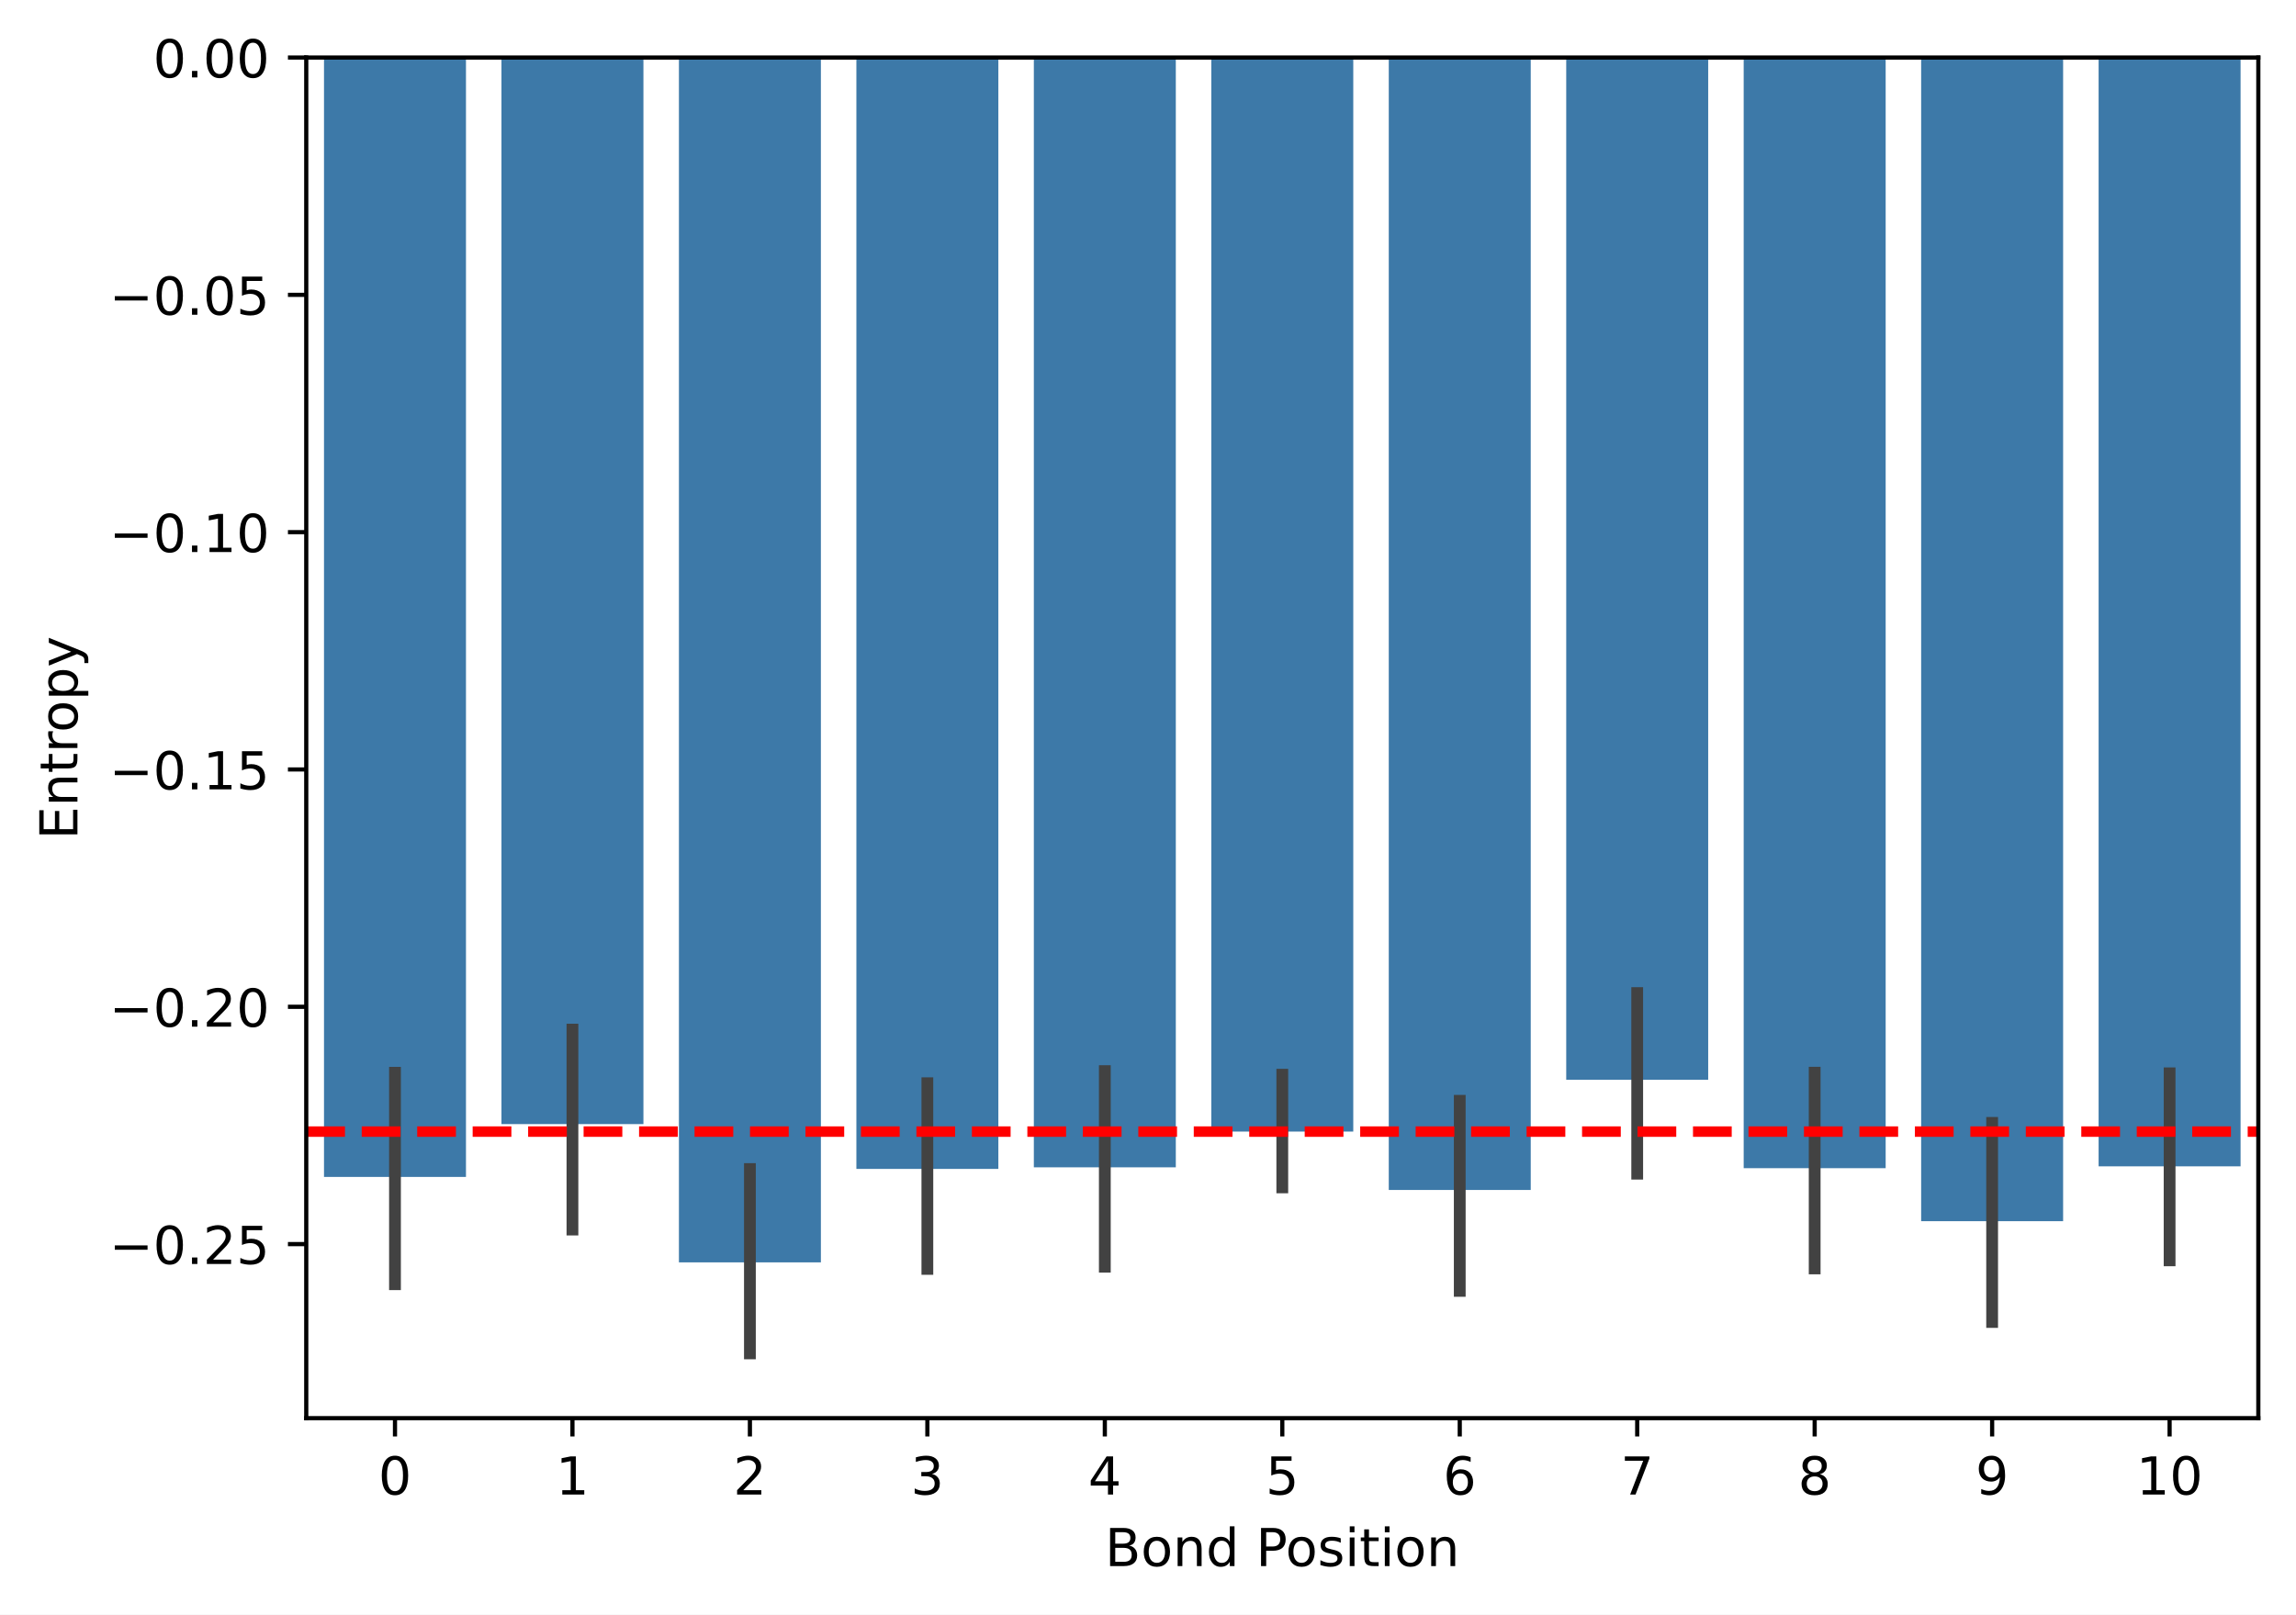
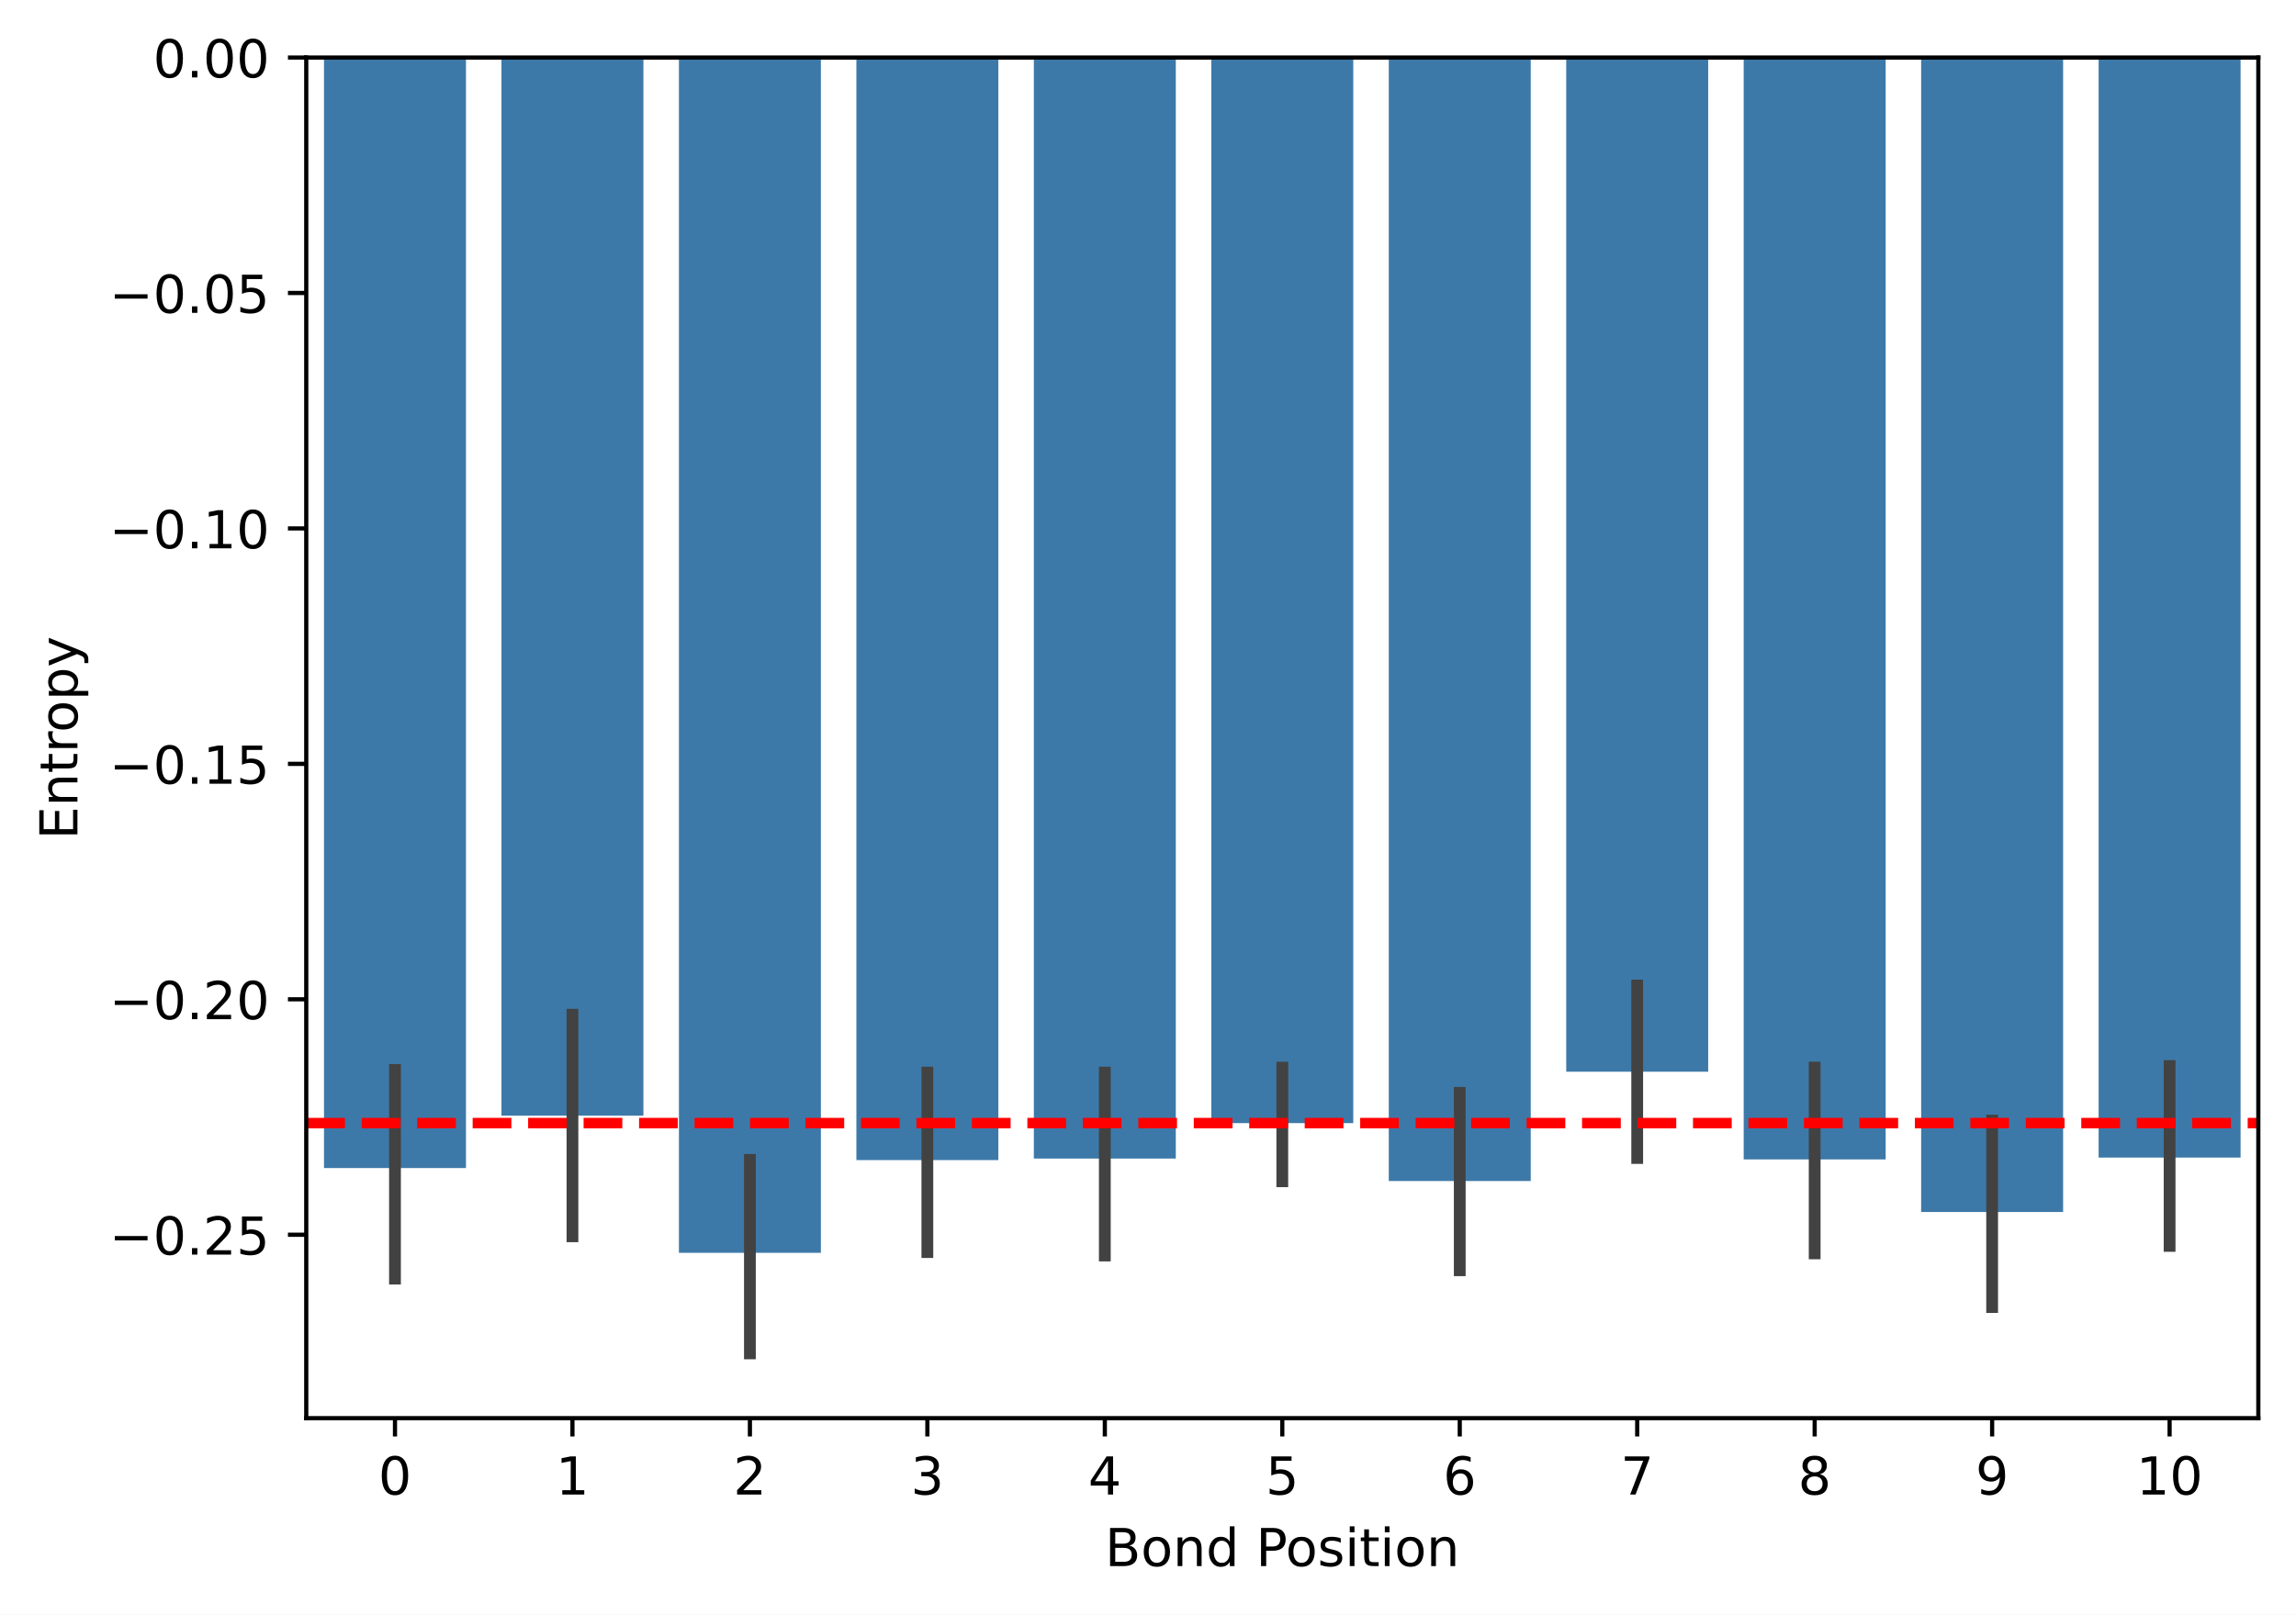
<svg xmlns="http://www.w3.org/2000/svg" xmlns:xlink="http://www.w3.org/1999/xlink" width="438.753pt" height="308.635pt" viewBox="0 0 438.753 308.635" version="1.1">
  <defs>
    <style type="text/css">*{stroke-linejoin: round; stroke-linecap: butt}</style>
  </defs>
  <g id="figure_1">
    <g id="patch_1">
      <path d="M 0 308.635  L 438.753 308.635  L 438.753 0  L 0 0  z " style="fill: #ffffff" />
    </g>
    <g id="axes_1">
      <g id="patch_2">
        <path d="M 58.523 271.079  L 431.553 271.079  L 431.553 10.999  L 58.523 10.999  z " style="fill: #ffffff" />
      </g>
      <g id="patch_3">
-         <path d="M 61.915 10.999  L 89.044 10.999  L 89.044 224.968  L 61.915 224.968  z " clip-path="url(#pfe8b9fec20)" style="fill: #3d79a8" />
+         <path d="M 61.915 10.999  L 89.044 10.999  L 89.044 223.278  L 61.915 223.278  z " clip-path="url(#pca027dfdc3)" style="fill: #3d79a8" />
      </g>
      <g id="patch_4">
-         <path d="M 95.826 10.999  L 122.956 10.999  L 122.956 214.868  L 95.826 214.868  z " clip-path="url(#pfe8b9fec20)" style="fill: #3d79a8" />
+         <path d="M 95.826 10.999  L 122.956 10.999  L 122.956 213.258  L 95.826 213.258  z " clip-path="url(#pca027dfdc3)" style="fill: #3d79a8" />
      </g>
      <g id="patch_5">
-         <path d="M 129.738 10.999  L 156.868 10.999  L 156.868 241.301  L 129.738 241.301  z " clip-path="url(#pfe8b9fec20)" style="fill: #3d79a8" />
+         <path d="M 129.738 10.999  L 156.868 10.999  L 156.868 239.481  L 129.738 239.481  z " clip-path="url(#pca027dfdc3)" style="fill: #3d79a8" />
      </g>
      <g id="patch_6">
-         <path d="M 163.65 10.999  L 190.78 10.999  L 190.78 223.435  L 163.65 223.435  z " clip-path="url(#pfe8b9fec20)" style="fill: #3d79a8" />
+         <path d="M 163.65 10.999  L 190.78 10.999  L 190.78 221.756  L 163.65 221.756  z " clip-path="url(#pca027dfdc3)" style="fill: #3d79a8" />
      </g>
      <g id="patch_7">
-         <path d="M 197.562 10.999  L 224.691 10.999  L 224.691 223.132  L 197.562 223.132  z " clip-path="url(#pfe8b9fec20)" style="fill: #3d79a8" />
+         <path d="M 197.562 10.999  L 224.691 10.999  L 224.691 221.456  L 197.562 221.456  z " clip-path="url(#pca027dfdc3)" style="fill: #3d79a8" />
      </g>
      <g id="patch_8">
-         <path d="M 231.474 10.999  L 258.603 10.999  L 258.603 216.303  L 231.474 216.303  z " clip-path="url(#pfe8b9fec20)" style="fill: #3d79a8" />
+         <path d="M 231.474 10.999  L 258.603 10.999  L 258.603 214.681  L 231.474 214.681  z " clip-path="url(#pca027dfdc3)" style="fill: #3d79a8" />
      </g>
      <g id="patch_9">
-         <path d="M 265.386 10.999  L 292.515 10.999  L 292.515 227.461  L 265.386 227.461  z " clip-path="url(#pfe8b9fec20)" style="fill: #3d79a8" />
+         <path d="M 265.386 10.999  L 292.515 10.999  L 292.515 225.751  L 265.386 225.751  z " clip-path="url(#pca027dfdc3)" style="fill: #3d79a8" />
      </g>
      <g id="patch_10">
-         <path d="M 299.297 10.999  L 326.427 10.999  L 326.427 206.401  L 299.297 206.401  z " clip-path="url(#pfe8b9fec20)" style="fill: #3d79a8" />
+         <path d="M 299.297 10.999  L 326.427 10.999  L 326.427 204.857  L 299.297 204.857  z " clip-path="url(#pca027dfdc3)" style="fill: #3d79a8" />
      </g>
      <g id="patch_11">
-         <path d="M 333.209 10.999  L 360.339 10.999  L 360.339 223.301  L 333.209 223.301  z " clip-path="url(#pfe8b9fec20)" style="fill: #3d79a8" />
+         <path d="M 333.209 10.999  L 360.339 10.999  L 360.339 221.624  L 333.209 221.624  z " clip-path="url(#pca027dfdc3)" style="fill: #3d79a8" />
      </g>
      <g id="patch_12">
-         <path d="M 367.121 10.999  L 394.25 10.999  L 394.25 233.428  L 367.121 233.428  z " clip-path="url(#pfe8b9fec20)" style="fill: #3d79a8" />
+         <path d="M 367.121 10.999  L 394.25 10.999  L 394.25 231.671  L 367.121 231.671  z " clip-path="url(#pca027dfdc3)" style="fill: #3d79a8" />
      </g>
      <g id="patch_13">
-         <path d="M 401.033 10.999  L 428.162 10.999  L 428.162 222.944  L 401.033 222.944  z " clip-path="url(#pfe8b9fec20)" style="fill: #3d79a8" />
+         <path d="M 401.033 10.999  L 428.162 10.999  L 428.162 221.27  L 401.033 221.27  z " clip-path="url(#pca027dfdc3)" style="fill: #3d79a8" />
      </g>
      <g id="matplotlib.axis_1">
        <g id="xtick_1">
          <g id="line2d_1">
            <defs>
-               <path id="mcb87af0ba5" d="M 0 0  L 0 3.5  " style="stroke: #000000; stroke-width: 0.8" />
+               <path id="m1a1715dc5e" d="M 0 0  L 0 3.5  " style="stroke: #000000; stroke-width: 0.8" />
            </defs>
            <g>
-               <use xlink:href="#mcb87af0ba5" x="75.479" y="271.079" style="stroke: #000000; stroke-width: 0.8" />
+               <use xlink:href="#m1a1715dc5e" x="75.479" y="271.079" style="stroke: #000000; stroke-width: 0.8" />
            </g>
          </g>
          <g id="text_1">
            <g transform="translate(72.2981 285.6777) scale(0.1 -0.1)">
              <defs>
                <path id="DejaVuSans-30" d="M 2034 4250  Q 1547 4250 1301 3770  Q 1056 3291 1056 2328  Q 1056 1369 1301 889  Q 1547 409 2034 409  Q 2525 409 2770 889  Q 3016 1369 3016 2328  Q 3016 3291 2770 3770  Q 2525 4250 2034 4250  z M 2034 4750  Q 2819 4750 3233 4129  Q 3647 3509 3647 2328  Q 3647 1150 3233 529  Q 2819 -91 2034 -91  Q 1250 -91 836 529  Q 422 1150 422 2328  Q 422 3509 836 4129  Q 1250 4750 2034 4750  z " transform="scale(0.015625)" />
              </defs>
              <use xlink:href="#DejaVuSans-30" />
            </g>
          </g>
        </g>
        <g id="xtick_2">
          <g id="line2d_2">
            <g>
-               <use xlink:href="#mcb87af0ba5" x="109.391" y="271.079" style="stroke: #000000; stroke-width: 0.8" />
+               <use xlink:href="#m1a1715dc5e" x="109.391" y="271.079" style="stroke: #000000; stroke-width: 0.8" />
            </g>
          </g>
          <g id="text_2">
            <g transform="translate(106.2099 285.6777) scale(0.1 -0.1)">
              <defs>
                <path id="DejaVuSans-31" d="M 794 531  L 1825 531  L 1825 4091  L 703 3866  L 703 4441  L 1819 4666  L 2450 4666  L 2450 531  L 3481 531  L 3481 0  L 794 0  L 794 531  z " transform="scale(0.015625)" />
              </defs>
              <use xlink:href="#DejaVuSans-31" />
            </g>
          </g>
        </g>
        <g id="xtick_3">
          <g id="line2d_3">
            <g>
-               <use xlink:href="#mcb87af0ba5" x="143.303" y="271.079" style="stroke: #000000; stroke-width: 0.8" />
+               <use xlink:href="#m1a1715dc5e" x="143.303" y="271.079" style="stroke: #000000; stroke-width: 0.8" />
            </g>
          </g>
          <g id="text_3">
            <g transform="translate(140.1217 285.6777) scale(0.1 -0.1)">
              <defs>
                <path id="DejaVuSans-32" d="M 1228 531  L 3431 531  L 3431 0  L 469 0  L 469 531  Q 828 903 1448 1529  Q 2069 2156 2228 2338  Q 2531 2678 2651 2914  Q 2772 3150 2772 3378  Q 2772 3750 2511 3984  Q 2250 4219 1831 4219  Q 1534 4219 1204 4116  Q 875 4013 500 3803  L 500 4441  Q 881 4594 1212 4672  Q 1544 4750 1819 4750  Q 2544 4750 2975 4387  Q 3406 4025 3406 3419  Q 3406 3131 3298 2873  Q 3191 2616 2906 2266  Q 2828 2175 2409 1742  Q 1991 1309 1228 531  z " transform="scale(0.015625)" />
              </defs>
              <use xlink:href="#DejaVuSans-32" />
            </g>
          </g>
        </g>
        <g id="xtick_4">
          <g id="line2d_4">
            <g>
-               <use xlink:href="#mcb87af0ba5" x="177.215" y="271.079" style="stroke: #000000; stroke-width: 0.8" />
+               <use xlink:href="#m1a1715dc5e" x="177.215" y="271.079" style="stroke: #000000; stroke-width: 0.8" />
            </g>
          </g>
          <g id="text_4">
            <g transform="translate(174.0336 285.6777) scale(0.1 -0.1)">
              <defs>
                <path id="DejaVuSans-33" d="M 2597 2516  Q 3050 2419 3304 2112  Q 3559 1806 3559 1356  Q 3559 666 3084 287  Q 2609 -91 1734 -91  Q 1441 -91 1130 -33  Q 819 25 488 141  L 488 750  Q 750 597 1062 519  Q 1375 441 1716 441  Q 2309 441 2620 675  Q 2931 909 2931 1356  Q 2931 1769 2642 2001  Q 2353 2234 1838 2234  L 1294 2234  L 1294 2753  L 1863 2753  Q 2328 2753 2575 2939  Q 2822 3125 2822 3475  Q 2822 3834 2567 4026  Q 2313 4219 1838 4219  Q 1578 4219 1281 4162  Q 984 4106 628 3988  L 628 4550  Q 988 4650 1302 4700  Q 1616 4750 1894 4750  Q 2613 4750 3031 4423  Q 3450 4097 3450 3541  Q 3450 3153 3228 2886  Q 3006 2619 2597 2516  z " transform="scale(0.015625)" />
              </defs>
              <use xlink:href="#DejaVuSans-33" />
            </g>
          </g>
        </g>
        <g id="xtick_5">
          <g id="line2d_5">
            <g>
-               <use xlink:href="#mcb87af0ba5" x="211.127" y="271.079" style="stroke: #000000; stroke-width: 0.8" />
+               <use xlink:href="#m1a1715dc5e" x="211.127" y="271.079" style="stroke: #000000; stroke-width: 0.8" />
            </g>
          </g>
          <g id="text_5">
            <g transform="translate(207.9454 285.6777) scale(0.1 -0.1)">
              <defs>
                <path id="DejaVuSans-34" d="M 2419 4116  L 825 1625  L 2419 1625  L 2419 4116  z M 2253 4666  L 3047 4666  L 3047 1625  L 3713 1625  L 3713 1100  L 3047 1100  L 3047 0  L 2419 0  L 2419 1100  L 313 1100  L 313 1709  L 2253 4666  z " transform="scale(0.015625)" />
              </defs>
              <use xlink:href="#DejaVuSans-34" />
            </g>
          </g>
        </g>
        <g id="xtick_6">
          <g id="line2d_6">
            <g>
-               <use xlink:href="#mcb87af0ba5" x="245.038" y="271.079" style="stroke: #000000; stroke-width: 0.8" />
+               <use xlink:href="#m1a1715dc5e" x="245.038" y="271.079" style="stroke: #000000; stroke-width: 0.8" />
            </g>
          </g>
          <g id="text_6">
            <g transform="translate(241.8572 285.6777) scale(0.1 -0.1)">
              <defs>
                <path id="DejaVuSans-35" d="M 691 4666  L 3169 4666  L 3169 4134  L 1269 4134  L 1269 2991  Q 1406 3038 1543 3061  Q 1681 3084 1819 3084  Q 2600 3084 3056 2656  Q 3513 2228 3513 1497  Q 3513 744 3044 326  Q 2575 -91 1722 -91  Q 1428 -91 1123 -41  Q 819 9 494 109  L 494 744  Q 775 591 1075 516  Q 1375 441 1709 441  Q 2250 441 2565 725  Q 2881 1009 2881 1497  Q 2881 1984 2565 2268  Q 2250 2553 1709 2553  Q 1456 2553 1204 2497  Q 953 2441 691 2322  L 691 4666  z " transform="scale(0.015625)" />
              </defs>
              <use xlink:href="#DejaVuSans-35" />
            </g>
          </g>
        </g>
        <g id="xtick_7">
          <g id="line2d_7">
            <g>
-               <use xlink:href="#mcb87af0ba5" x="278.95" y="271.079" style="stroke: #000000; stroke-width: 0.8" />
+               <use xlink:href="#m1a1715dc5e" x="278.95" y="271.079" style="stroke: #000000; stroke-width: 0.8" />
            </g>
          </g>
          <g id="text_7">
            <g transform="translate(275.769 285.6777) scale(0.1 -0.1)">
              <defs>
                <path id="DejaVuSans-36" d="M 2113 2584  Q 1688 2584 1439 2293  Q 1191 2003 1191 1497  Q 1191 994 1439 701  Q 1688 409 2113 409  Q 2538 409 2786 701  Q 3034 994 3034 1497  Q 3034 2003 2786 2293  Q 2538 2584 2113 2584  z M 3366 4563  L 3366 3988  Q 3128 4100 2886 4159  Q 2644 4219 2406 4219  Q 1781 4219 1451 3797  Q 1122 3375 1075 2522  Q 1259 2794 1537 2939  Q 1816 3084 2150 3084  Q 2853 3084 3261 2657  Q 3669 2231 3669 1497  Q 3669 778 3244 343  Q 2819 -91 2113 -91  Q 1303 -91 875 529  Q 447 1150 447 2328  Q 447 3434 972 4092  Q 1497 4750 2381 4750  Q 2619 4750 2861 4703  Q 3103 4656 3366 4563  z " transform="scale(0.015625)" />
              </defs>
              <use xlink:href="#DejaVuSans-36" />
            </g>
          </g>
        </g>
        <g id="xtick_8">
          <g id="line2d_8">
            <g>
-               <use xlink:href="#mcb87af0ba5" x="312.862" y="271.079" style="stroke: #000000; stroke-width: 0.8" />
+               <use xlink:href="#m1a1715dc5e" x="312.862" y="271.079" style="stroke: #000000; stroke-width: 0.8" />
            </g>
          </g>
          <g id="text_8">
            <g transform="translate(309.6808 285.6777) scale(0.1 -0.1)">
              <defs>
                <path id="DejaVuSans-37" d="M 525 4666  L 3525 4666  L 3525 4397  L 1831 0  L 1172 0  L 2766 4134  L 525 4134  L 525 4666  z " transform="scale(0.015625)" />
              </defs>
              <use xlink:href="#DejaVuSans-37" />
            </g>
          </g>
        </g>
        <g id="xtick_9">
          <g id="line2d_9">
            <g>
-               <use xlink:href="#mcb87af0ba5" x="346.774" y="271.079" style="stroke: #000000; stroke-width: 0.8" />
+               <use xlink:href="#m1a1715dc5e" x="346.774" y="271.079" style="stroke: #000000; stroke-width: 0.8" />
            </g>
          </g>
          <g id="text_9">
            <g transform="translate(343.5926 285.6777) scale(0.1 -0.1)">
              <defs>
                <path id="DejaVuSans-38" d="M 2034 2216  Q 1584 2216 1326 1975  Q 1069 1734 1069 1313  Q 1069 891 1326 650  Q 1584 409 2034 409  Q 2484 409 2743 651  Q 3003 894 3003 1313  Q 3003 1734 2745 1975  Q 2488 2216 2034 2216  z M 1403 2484  Q 997 2584 770 2862  Q 544 3141 544 3541  Q 544 4100 942 4425  Q 1341 4750 2034 4750  Q 2731 4750 3128 4425  Q 3525 4100 3525 3541  Q 3525 3141 3298 2862  Q 3072 2584 2669 2484  Q 3125 2378 3379 2068  Q 3634 1759 3634 1313  Q 3634 634 3220 271  Q 2806 -91 2034 -91  Q 1263 -91 848 271  Q 434 634 434 1313  Q 434 1759 690 2068  Q 947 2378 1403 2484  z M 1172 3481  Q 1172 3119 1398 2916  Q 1625 2713 2034 2713  Q 2441 2713 2670 2916  Q 2900 3119 2900 3481  Q 2900 3844 2670 4047  Q 2441 4250 2034 4250  Q 1625 4250 1398 4047  Q 1172 3844 1172 3481  z " transform="scale(0.015625)" />
              </defs>
              <use xlink:href="#DejaVuSans-38" />
            </g>
          </g>
        </g>
        <g id="xtick_10">
          <g id="line2d_10">
            <g>
-               <use xlink:href="#mcb87af0ba5" x="380.686" y="271.079" style="stroke: #000000; stroke-width: 0.8" />
+               <use xlink:href="#m1a1715dc5e" x="380.686" y="271.079" style="stroke: #000000; stroke-width: 0.8" />
            </g>
          </g>
          <g id="text_10">
            <g transform="translate(377.5045 285.6777) scale(0.1 -0.1)">
              <defs>
                <path id="DejaVuSans-39" d="M 703 97  L 703 672  Q 941 559 1184 500  Q 1428 441 1663 441  Q 2288 441 2617 861  Q 2947 1281 2994 2138  Q 2813 1869 2534 1725  Q 2256 1581 1919 1581  Q 1219 1581 811 2004  Q 403 2428 403 3163  Q 403 3881 828 4315  Q 1253 4750 1959 4750  Q 2769 4750 3195 4129  Q 3622 3509 3622 2328  Q 3622 1225 3098 567  Q 2575 -91 1691 -91  Q 1453 -91 1209 -44  Q 966 3 703 97  z M 1959 2075  Q 2384 2075 2632 2365  Q 2881 2656 2881 3163  Q 2881 3666 2632 3958  Q 2384 4250 1959 4250  Q 1534 4250 1286 3958  Q 1038 3666 1038 3163  Q 1038 2656 1286 2365  Q 1534 2075 1959 2075  z " transform="scale(0.015625)" />
              </defs>
              <use xlink:href="#DejaVuSans-39" />
            </g>
          </g>
        </g>
        <g id="xtick_11">
          <g id="line2d_11">
            <g>
-               <use xlink:href="#mcb87af0ba5" x="414.598" y="271.079" style="stroke: #000000; stroke-width: 0.8" />
+               <use xlink:href="#m1a1715dc5e" x="414.598" y="271.079" style="stroke: #000000; stroke-width: 0.8" />
            </g>
          </g>
          <g id="text_11">
            <g transform="translate(408.235 285.6777) scale(0.1 -0.1)">
              <use xlink:href="#DejaVuSans-31" />
              <use xlink:href="#DejaVuSans-30" transform="translate(63.62305 0)" />
            </g>
          </g>
        </g>
        <g id="text_12">
          <g transform="translate(211.1525 299.3558) scale(0.1 -0.1)">
            <defs>
              <path id="DejaVuSans-42" d="M 1259 2228  L 1259 519  L 2272 519  Q 2781 519 3026 730  Q 3272 941 3272 1375  Q 3272 1813 3026 2020  Q 2781 2228 2272 2228  L 1259 2228  z M 1259 4147  L 1259 2741  L 2194 2741  Q 2656 2741 2882 2914  Q 3109 3088 3109 3444  Q 3109 3797 2882 3972  Q 2656 4147 2194 4147  L 1259 4147  z M 628 4666  L 2241 4666  Q 2963 4666 3353 4366  Q 3744 4066 3744 3513  Q 3744 3084 3544 2831  Q 3344 2578 2956 2516  Q 3422 2416 3680 2098  Q 3938 1781 3938 1306  Q 3938 681 3513 340  Q 3088 0 2303 0  L 628 0  L 628 4666  z " transform="scale(0.015625)" />
              <path id="DejaVuSans-6f" d="M 1959 3097  Q 1497 3097 1228 2736  Q 959 2375 959 1747  Q 959 1119 1226 758  Q 1494 397 1959 397  Q 2419 397 2687 759  Q 2956 1122 2956 1747  Q 2956 2369 2687 2733  Q 2419 3097 1959 3097  z M 1959 3584  Q 2709 3584 3137 3096  Q 3566 2609 3566 1747  Q 3566 888 3137 398  Q 2709 -91 1959 -91  Q 1206 -91 779 398  Q 353 888 353 1747  Q 353 2609 779 3096  Q 1206 3584 1959 3584  z " transform="scale(0.015625)" />
              <path id="DejaVuSans-6e" d="M 3513 2113  L 3513 0  L 2938 0  L 2938 2094  Q 2938 2591 2744 2837  Q 2550 3084 2163 3084  Q 1697 3084 1428 2787  Q 1159 2491 1159 1978  L 1159 0  L 581 0  L 581 3500  L 1159 3500  L 1159 2956  Q 1366 3272 1645 3428  Q 1925 3584 2291 3584  Q 2894 3584 3203 3211  Q 3513 2838 3513 2113  z " transform="scale(0.015625)" />
              <path id="DejaVuSans-64" d="M 2906 2969  L 2906 4863  L 3481 4863  L 3481 0  L 2906 0  L 2906 525  Q 2725 213 2448 61  Q 2172 -91 1784 -91  Q 1150 -91 751 415  Q 353 922 353 1747  Q 353 2572 751 3078  Q 1150 3584 1784 3584  Q 2172 3584 2448 3432  Q 2725 3281 2906 2969  z M 947 1747  Q 947 1113 1208 752  Q 1469 391 1925 391  Q 2381 391 2643 752  Q 2906 1113 2906 1747  Q 2906 2381 2643 2742  Q 2381 3103 1925 3103  Q 1469 3103 1208 2742  Q 947 2381 947 1747  z " transform="scale(0.015625)" />
              <path id="DejaVuSans-20" transform="scale(0.015625)" />
              <path id="DejaVuSans-50" d="M 1259 4147  L 1259 2394  L 2053 2394  Q 2494 2394 2734 2622  Q 2975 2850 2975 3272  Q 2975 3691 2734 3919  Q 2494 4147 2053 4147  L 1259 4147  z M 628 4666  L 2053 4666  Q 2838 4666 3239 4311  Q 3641 3956 3641 3272  Q 3641 2581 3239 2228  Q 2838 1875 2053 1875  L 1259 1875  L 1259 0  L 628 0  L 628 4666  z " transform="scale(0.015625)" />
              <path id="DejaVuSans-73" d="M 2834 3397  L 2834 2853  Q 2591 2978 2328 3040  Q 2066 3103 1784 3103  Q 1356 3103 1142 2972  Q 928 2841 928 2578  Q 928 2378 1081 2264  Q 1234 2150 1697 2047  L 1894 2003  Q 2506 1872 2764 1633  Q 3022 1394 3022 966  Q 3022 478 2636 193  Q 2250 -91 1575 -91  Q 1294 -91 989 -36  Q 684 19 347 128  L 347 722  Q 666 556 975 473  Q 1284 391 1588 391  Q 1994 391 2212 530  Q 2431 669 2431 922  Q 2431 1156 2273 1281  Q 2116 1406 1581 1522  L 1381 1569  Q 847 1681 609 1914  Q 372 2147 372 2553  Q 372 3047 722 3315  Q 1072 3584 1716 3584  Q 2034 3584 2315 3537  Q 2597 3491 2834 3397  z " transform="scale(0.015625)" />
              <path id="DejaVuSans-69" d="M 603 3500  L 1178 3500  L 1178 0  L 603 0  L 603 3500  z M 603 4863  L 1178 4863  L 1178 4134  L 603 4134  L 603 4863  z " transform="scale(0.015625)" />
              <path id="DejaVuSans-74" d="M 1172 4494  L 1172 3500  L 2356 3500  L 2356 3053  L 1172 3053  L 1172 1153  Q 1172 725 1289 603  Q 1406 481 1766 481  L 2356 481  L 2356 0  L 1766 0  Q 1100 0 847 248  Q 594 497 594 1153  L 594 3053  L 172 3053  L 172 3500  L 594 3500  L 594 4494  L 1172 4494  z " transform="scale(0.015625)" />
            </defs>
            <use xlink:href="#DejaVuSans-42" />
            <use xlink:href="#DejaVuSans-6f" transform="translate(68.60352 0)" />
            <use xlink:href="#DejaVuSans-6e" transform="translate(129.7852 0)" />
            <use xlink:href="#DejaVuSans-64" transform="translate(193.1641 0)" />
            <use xlink:href="#DejaVuSans-20" transform="translate(256.6406 0)" />
            <use xlink:href="#DejaVuSans-50" transform="translate(288.4277 0)" />
            <use xlink:href="#DejaVuSans-6f" transform="translate(345.1055 0)" />
            <use xlink:href="#DejaVuSans-73" transform="translate(406.2871 0)" />
            <use xlink:href="#DejaVuSans-69" transform="translate(458.3867 0)" />
            <use xlink:href="#DejaVuSans-74" transform="translate(486.1699 0)" />
            <use xlink:href="#DejaVuSans-69" transform="translate(525.3789 0)" />
            <use xlink:href="#DejaVuSans-6f" transform="translate(553.1621 0)" />
            <use xlink:href="#DejaVuSans-6e" transform="translate(614.3438 0)" />
          </g>
        </g>
      </g>
      <g id="matplotlib.axis_2">
        <g id="ytick_1">
          <g id="line2d_12">
            <defs>
-               <path id="mea797fc900" d="M 0 0  L -3.5 0  " style="stroke: #000000; stroke-width: 0.8" />
+               <path id="m5cb2cb7727" d="M 0 0  L -3.5 0  " style="stroke: #000000; stroke-width: 0.8" />
            </defs>
            <g>
-               <use xlink:href="#mea797fc900" x="58.523" y="237.809" style="stroke: #000000; stroke-width: 0.8" />
+               <use xlink:href="#m5cb2cb7727" x="58.523" y="236.018" style="stroke: #000000; stroke-width: 0.8" />
            </g>
          </g>
          <g id="text_13">
-             <g transform="translate(20.87813 241.6087) scale(0.1 -0.1)">
+             <g transform="translate(20.87813 239.8168) scale(0.1 -0.1)">
              <defs>
                <path id="DejaVuSans-2212" d="M 678 2272  L 4684 2272  L 4684 1741  L 678 1741  L 678 2272  z " transform="scale(0.015625)" />
                <path id="DejaVuSans-2e" d="M 684 794  L 1344 794  L 1344 0  L 684 0  L 684 794  z " transform="scale(0.015625)" />
              </defs>
              <use xlink:href="#DejaVuSans-2212" />
              <use xlink:href="#DejaVuSans-30" transform="translate(83.78906 0)" />
              <use xlink:href="#DejaVuSans-2e" transform="translate(147.4121 0)" />
              <use xlink:href="#DejaVuSans-32" transform="translate(179.1992 0)" />
              <use xlink:href="#DejaVuSans-35" transform="translate(242.8223 0)" />
            </g>
          </g>
        </g>
        <g id="ytick_2">
          <g id="line2d_13">
            <g>
-               <use xlink:href="#mea797fc900" x="58.523" y="192.447" style="stroke: #000000; stroke-width: 0.8" />
+               <use xlink:href="#m5cb2cb7727" x="58.523" y="191.014" style="stroke: #000000; stroke-width: 0.8" />
            </g>
          </g>
          <g id="text_14">
-             <g transform="translate(20.87813 196.2466) scale(0.1 -0.1)">
+             <g transform="translate(20.87813 194.8132) scale(0.1 -0.1)">
              <use xlink:href="#DejaVuSans-2212" />
              <use xlink:href="#DejaVuSans-30" transform="translate(83.78906 0)" />
              <use xlink:href="#DejaVuSans-2e" transform="translate(147.4121 0)" />
              <use xlink:href="#DejaVuSans-32" transform="translate(179.1992 0)" />
              <use xlink:href="#DejaVuSans-30" transform="translate(242.8223 0)" />
            </g>
          </g>
        </g>
        <g id="ytick_3">
          <g id="line2d_14">
            <g>
-               <use xlink:href="#mea797fc900" x="58.523" y="147.085" style="stroke: #000000; stroke-width: 0.8" />
+               <use xlink:href="#m5cb2cb7727" x="58.523" y="146.01" style="stroke: #000000; stroke-width: 0.8" />
            </g>
          </g>
          <g id="text_15">
-             <g transform="translate(20.87813 150.8846) scale(0.1 -0.1)">
+             <g transform="translate(20.87813 149.8095) scale(0.1 -0.1)">
              <use xlink:href="#DejaVuSans-2212" />
              <use xlink:href="#DejaVuSans-30" transform="translate(83.78906 0)" />
              <use xlink:href="#DejaVuSans-2e" transform="translate(147.4121 0)" />
              <use xlink:href="#DejaVuSans-31" transform="translate(179.1992 0)" />
              <use xlink:href="#DejaVuSans-35" transform="translate(242.8223 0)" />
            </g>
          </g>
        </g>
        <g id="ytick_4">
          <g id="line2d_15">
            <g>
-               <use xlink:href="#mea797fc900" x="58.523" y="101.723" style="stroke: #000000; stroke-width: 0.8" />
+               <use xlink:href="#m5cb2cb7727" x="58.523" y="101.007" style="stroke: #000000; stroke-width: 0.8" />
            </g>
          </g>
          <g id="text_16">
-             <g transform="translate(20.87813 105.5225) scale(0.1 -0.1)">
+             <g transform="translate(20.87813 104.8058) scale(0.1 -0.1)">
              <use xlink:href="#DejaVuSans-2212" />
              <use xlink:href="#DejaVuSans-30" transform="translate(83.78906 0)" />
              <use xlink:href="#DejaVuSans-2e" transform="translate(147.4121 0)" />
              <use xlink:href="#DejaVuSans-31" transform="translate(179.1992 0)" />
              <use xlink:href="#DejaVuSans-30" transform="translate(242.8223 0)" />
            </g>
          </g>
        </g>
        <g id="ytick_5">
          <g id="line2d_16">
            <g>
-               <use xlink:href="#mea797fc900" x="58.523" y="56.361" style="stroke: #000000; stroke-width: 0.8" />
+               <use xlink:href="#m5cb2cb7727" x="58.523" y="56.003" style="stroke: #000000; stroke-width: 0.8" />
            </g>
          </g>
          <g id="text_17">
-             <g transform="translate(20.87813 60.16049) scale(0.1 -0.1)">
+             <g transform="translate(20.87813 59.80212) scale(0.1 -0.1)">
              <use xlink:href="#DejaVuSans-2212" />
              <use xlink:href="#DejaVuSans-30" transform="translate(83.78906 0)" />
              <use xlink:href="#DejaVuSans-2e" transform="translate(147.4121 0)" />
              <use xlink:href="#DejaVuSans-30" transform="translate(179.1992 0)" />
              <use xlink:href="#DejaVuSans-35" transform="translate(242.8223 0)" />
            </g>
          </g>
        </g>
        <g id="ytick_6">
          <g id="line2d_17">
            <g>
-               <use xlink:href="#mea797fc900" x="58.523" y="10.999" style="stroke: #000000; stroke-width: 0.8" />
+               <use xlink:href="#m5cb2cb7727" x="58.523" y="10.999" style="stroke: #000000; stroke-width: 0.8" />
            </g>
          </g>
          <g id="text_18">
            <g transform="translate(29.25781 14.79844) scale(0.1 -0.1)">
              <use xlink:href="#DejaVuSans-30" />
              <use xlink:href="#DejaVuSans-2e" transform="translate(63.62305 0)" />
              <use xlink:href="#DejaVuSans-30" transform="translate(95.41016 0)" />
              <use xlink:href="#DejaVuSans-30" transform="translate(159.0332 0)" />
            </g>
          </g>
        </g>
        <g id="text_19">
          <g transform="translate(14.79844 160.4634) rotate(-90) scale(0.1 -0.1)">
            <defs>
              <path id="DejaVuSans-45" d="M 628 4666  L 3578 4666  L 3578 4134  L 1259 4134  L 1259 2753  L 3481 2753  L 3481 2222  L 1259 2222  L 1259 531  L 3634 531  L 3634 0  L 628 0  L 628 4666  z " transform="scale(0.015625)" />
              <path id="DejaVuSans-72" d="M 2631 2963  Q 2534 3019 2420 3045  Q 2306 3072 2169 3072  Q 1681 3072 1420 2755  Q 1159 2438 1159 1844  L 1159 0  L 581 0  L 581 3500  L 1159 3500  L 1159 2956  Q 1341 3275 1631 3429  Q 1922 3584 2338 3584  Q 2397 3584 2469 3576  Q 2541 3569 2628 3553  L 2631 2963  z " transform="scale(0.015625)" />
              <path id="DejaVuSans-70" d="M 1159 525  L 1159 -1331  L 581 -1331  L 581 3500  L 1159 3500  L 1159 2969  Q 1341 3281 1617 3432  Q 1894 3584 2278 3584  Q 2916 3584 3314 3078  Q 3713 2572 3713 1747  Q 3713 922 3314 415  Q 2916 -91 2278 -91  Q 1894 -91 1617 61  Q 1341 213 1159 525  z M 3116 1747  Q 3116 2381 2855 2742  Q 2594 3103 2138 3103  Q 1681 3103 1420 2742  Q 1159 2381 1159 1747  Q 1159 1113 1420 752  Q 1681 391 2138 391  Q 2594 391 2855 752  Q 3116 1113 3116 1747  z " transform="scale(0.015625)" />
              <path id="DejaVuSans-79" d="M 2059 -325  Q 1816 -950 1584 -1140  Q 1353 -1331 966 -1331  L 506 -1331  L 506 -850  L 844 -850  Q 1081 -850 1212 -737  Q 1344 -625 1503 -206  L 1606 56  L 191 3500  L 800 3500  L 1894 763  L 2988 3500  L 3597 3500  L 2059 -325  z " transform="scale(0.015625)" />
            </defs>
            <use xlink:href="#DejaVuSans-45" />
            <use xlink:href="#DejaVuSans-6e" transform="translate(63.18359 0)" />
            <use xlink:href="#DejaVuSans-74" transform="translate(126.5625 0)" />
            <use xlink:href="#DejaVuSans-72" transform="translate(165.7715 0)" />
            <use xlink:href="#DejaVuSans-6f" transform="translate(204.6348 0)" />
            <use xlink:href="#DejaVuSans-70" transform="translate(265.8164 0)" />
            <use xlink:href="#DejaVuSans-79" transform="translate(329.293 0)" />
          </g>
        </g>
      </g>
      <g id="line2d_18">
-         <path d="M 75.479 245.474  L 75.479 205.057  " clip-path="url(#pfe8b9fec20)" style="fill: none; stroke: #424242; stroke-width: 2.25; stroke-linecap: square" />
+         <path d="M 75.479 244.396  L 75.479 204.525  " clip-path="url(#pca027dfdc3)" style="fill: none; stroke: #424242; stroke-width: 2.25; stroke-linecap: square" />
      </g>
      <g id="line2d_19">
-         <path d="M 109.391 235.035  L 109.391 196.812  " clip-path="url(#pfe8b9fec20)" style="fill: none; stroke: #424242; stroke-width: 2.25; stroke-linecap: square" />
+         <path d="M 109.391 236.321  L 109.391 193.958  " clip-path="url(#pca027dfdc3)" style="fill: none; stroke: #424242; stroke-width: 2.25; stroke-linecap: square" />
      </g>
      <g id="line2d_20">
-         <path d="M 143.303 258.694  L 143.303 223.461  " clip-path="url(#pfe8b9fec20)" style="fill: none; stroke: #424242; stroke-width: 2.25; stroke-linecap: square" />
+         <path d="M 143.303 258.694  L 143.303 221.704  " clip-path="url(#pca027dfdc3)" style="fill: none; stroke: #424242; stroke-width: 2.25; stroke-linecap: square" />
      </g>
      <g id="line2d_21">
-         <path d="M 177.215 242.547  L 177.215 207.053  " clip-path="url(#pfe8b9fec20)" style="fill: none; stroke: #424242; stroke-width: 2.25; stroke-linecap: square" />
+         <path d="M 177.215 239.332  L 177.215 205.025  " clip-path="url(#pca027dfdc3)" style="fill: none; stroke: #424242; stroke-width: 2.25; stroke-linecap: square" />
      </g>
      <g id="line2d_22">
-         <path d="M 211.127 242.127  L 211.127 204.738  " clip-path="url(#pfe8b9fec20)" style="fill: none; stroke: #424242; stroke-width: 2.25; stroke-linecap: square" />
+         <path d="M 211.127 239.989  L 211.127 205.017  " clip-path="url(#pca027dfdc3)" style="fill: none; stroke: #424242; stroke-width: 2.25; stroke-linecap: square" />
      </g>
      <g id="line2d_23">
-         <path d="M 245.038 226.967  L 245.038 205.427  " clip-path="url(#pfe8b9fec20)" style="fill: none; stroke: #424242; stroke-width: 2.25; stroke-linecap: square" />
+         <path d="M 245.038 225.799  L 245.038 204.085  " clip-path="url(#pca027dfdc3)" style="fill: none; stroke: #424242; stroke-width: 2.25; stroke-linecap: square" />
      </g>
      <g id="line2d_24">
-         <path d="M 278.95 246.755  L 278.95 210.412  " clip-path="url(#pfe8b9fec20)" style="fill: none; stroke: #424242; stroke-width: 2.25; stroke-linecap: square" />
+         <path d="M 278.95 242.812  L 278.95 208.907  " clip-path="url(#pca027dfdc3)" style="fill: none; stroke: #424242; stroke-width: 2.25; stroke-linecap: square" />
      </g>
      <g id="line2d_25">
-         <path d="M 312.862 224.35  L 312.862 189.823  " clip-path="url(#pfe8b9fec20)" style="fill: none; stroke: #424242; stroke-width: 2.25; stroke-linecap: square" />
+         <path d="M 312.862 221.351  L 312.862 188.382  " clip-path="url(#pca027dfdc3)" style="fill: none; stroke: #424242; stroke-width: 2.25; stroke-linecap: square" />
      </g>
      <g id="line2d_26">
-         <path d="M 346.774 242.458  L 346.774 205.047  " clip-path="url(#pfe8b9fec20)" style="fill: none; stroke: #424242; stroke-width: 2.25; stroke-linecap: square" />
+         <path d="M 346.774 239.579  L 346.774 204.057  " clip-path="url(#pca027dfdc3)" style="fill: none; stroke: #424242; stroke-width: 2.25; stroke-linecap: square" />
      </g>
      <g id="line2d_27">
-         <path d="M 380.686 252.692  L 380.686 214.637  " clip-path="url(#pfe8b9fec20)" style="fill: none; stroke: #424242; stroke-width: 2.25; stroke-linecap: square" />
+         <path d="M 380.686 249.836  L 380.686 214.198  " clip-path="url(#pca027dfdc3)" style="fill: none; stroke: #424242; stroke-width: 2.25; stroke-linecap: square" />
      </g>
      <g id="line2d_28">
-         <path d="M 414.598 240.918  L 414.598 205.167  " clip-path="url(#pfe8b9fec20)" style="fill: none; stroke: #424242; stroke-width: 2.25; stroke-linecap: square" />
+         <path d="M 414.598 238.148  L 414.598 203.766  " clip-path="url(#pca027dfdc3)" style="fill: none; stroke: #424242; stroke-width: 2.25; stroke-linecap: square" />
      </g>
      <g id="line2d_29">
-         <path d="M 58.523 216.303  L 431.553 216.303  " clip-path="url(#pfe8b9fec20)" style="fill: none; stroke-dasharray: 7.4,3.2; stroke-dashoffset: 0; stroke: #ff0000; stroke-width: 2" />
+         <path d="M 58.523 214.681  L 431.553 214.681  " clip-path="url(#pca027dfdc3)" style="fill: none; stroke-dasharray: 7.4,3.2; stroke-dashoffset: 0; stroke: #ff0000; stroke-width: 2" />
      </g>
      <g id="patch_14">
        <path d="M 58.523 271.079  L 58.523 10.999  " style="fill: none; stroke: #000000; stroke-width: 0.8; stroke-linejoin: miter; stroke-linecap: square" />
      </g>
      <g id="patch_15">
        <path d="M 431.553 271.079  L 431.553 10.999  " style="fill: none; stroke: #000000; stroke-width: 0.8; stroke-linejoin: miter; stroke-linecap: square" />
      </g>
      <g id="patch_16">
        <path d="M 58.523 271.079  L 431.553 271.079  " style="fill: none; stroke: #000000; stroke-width: 0.8; stroke-linejoin: miter; stroke-linecap: square" />
      </g>
      <g id="patch_17">
        <path d="M 58.523 10.999  L 431.553 10.999  " style="fill: none; stroke: #000000; stroke-width: 0.8; stroke-linejoin: miter; stroke-linecap: square" />
      </g>
    </g>
  </g>
  <defs>
-     <clipPath id="pfe8b9fec20">
+     <clipPath id="pca027dfdc3">
      <rect x="58.523" y="10.999" width="373.03" height="260.08" />
    </clipPath>
  </defs>
</svg>
